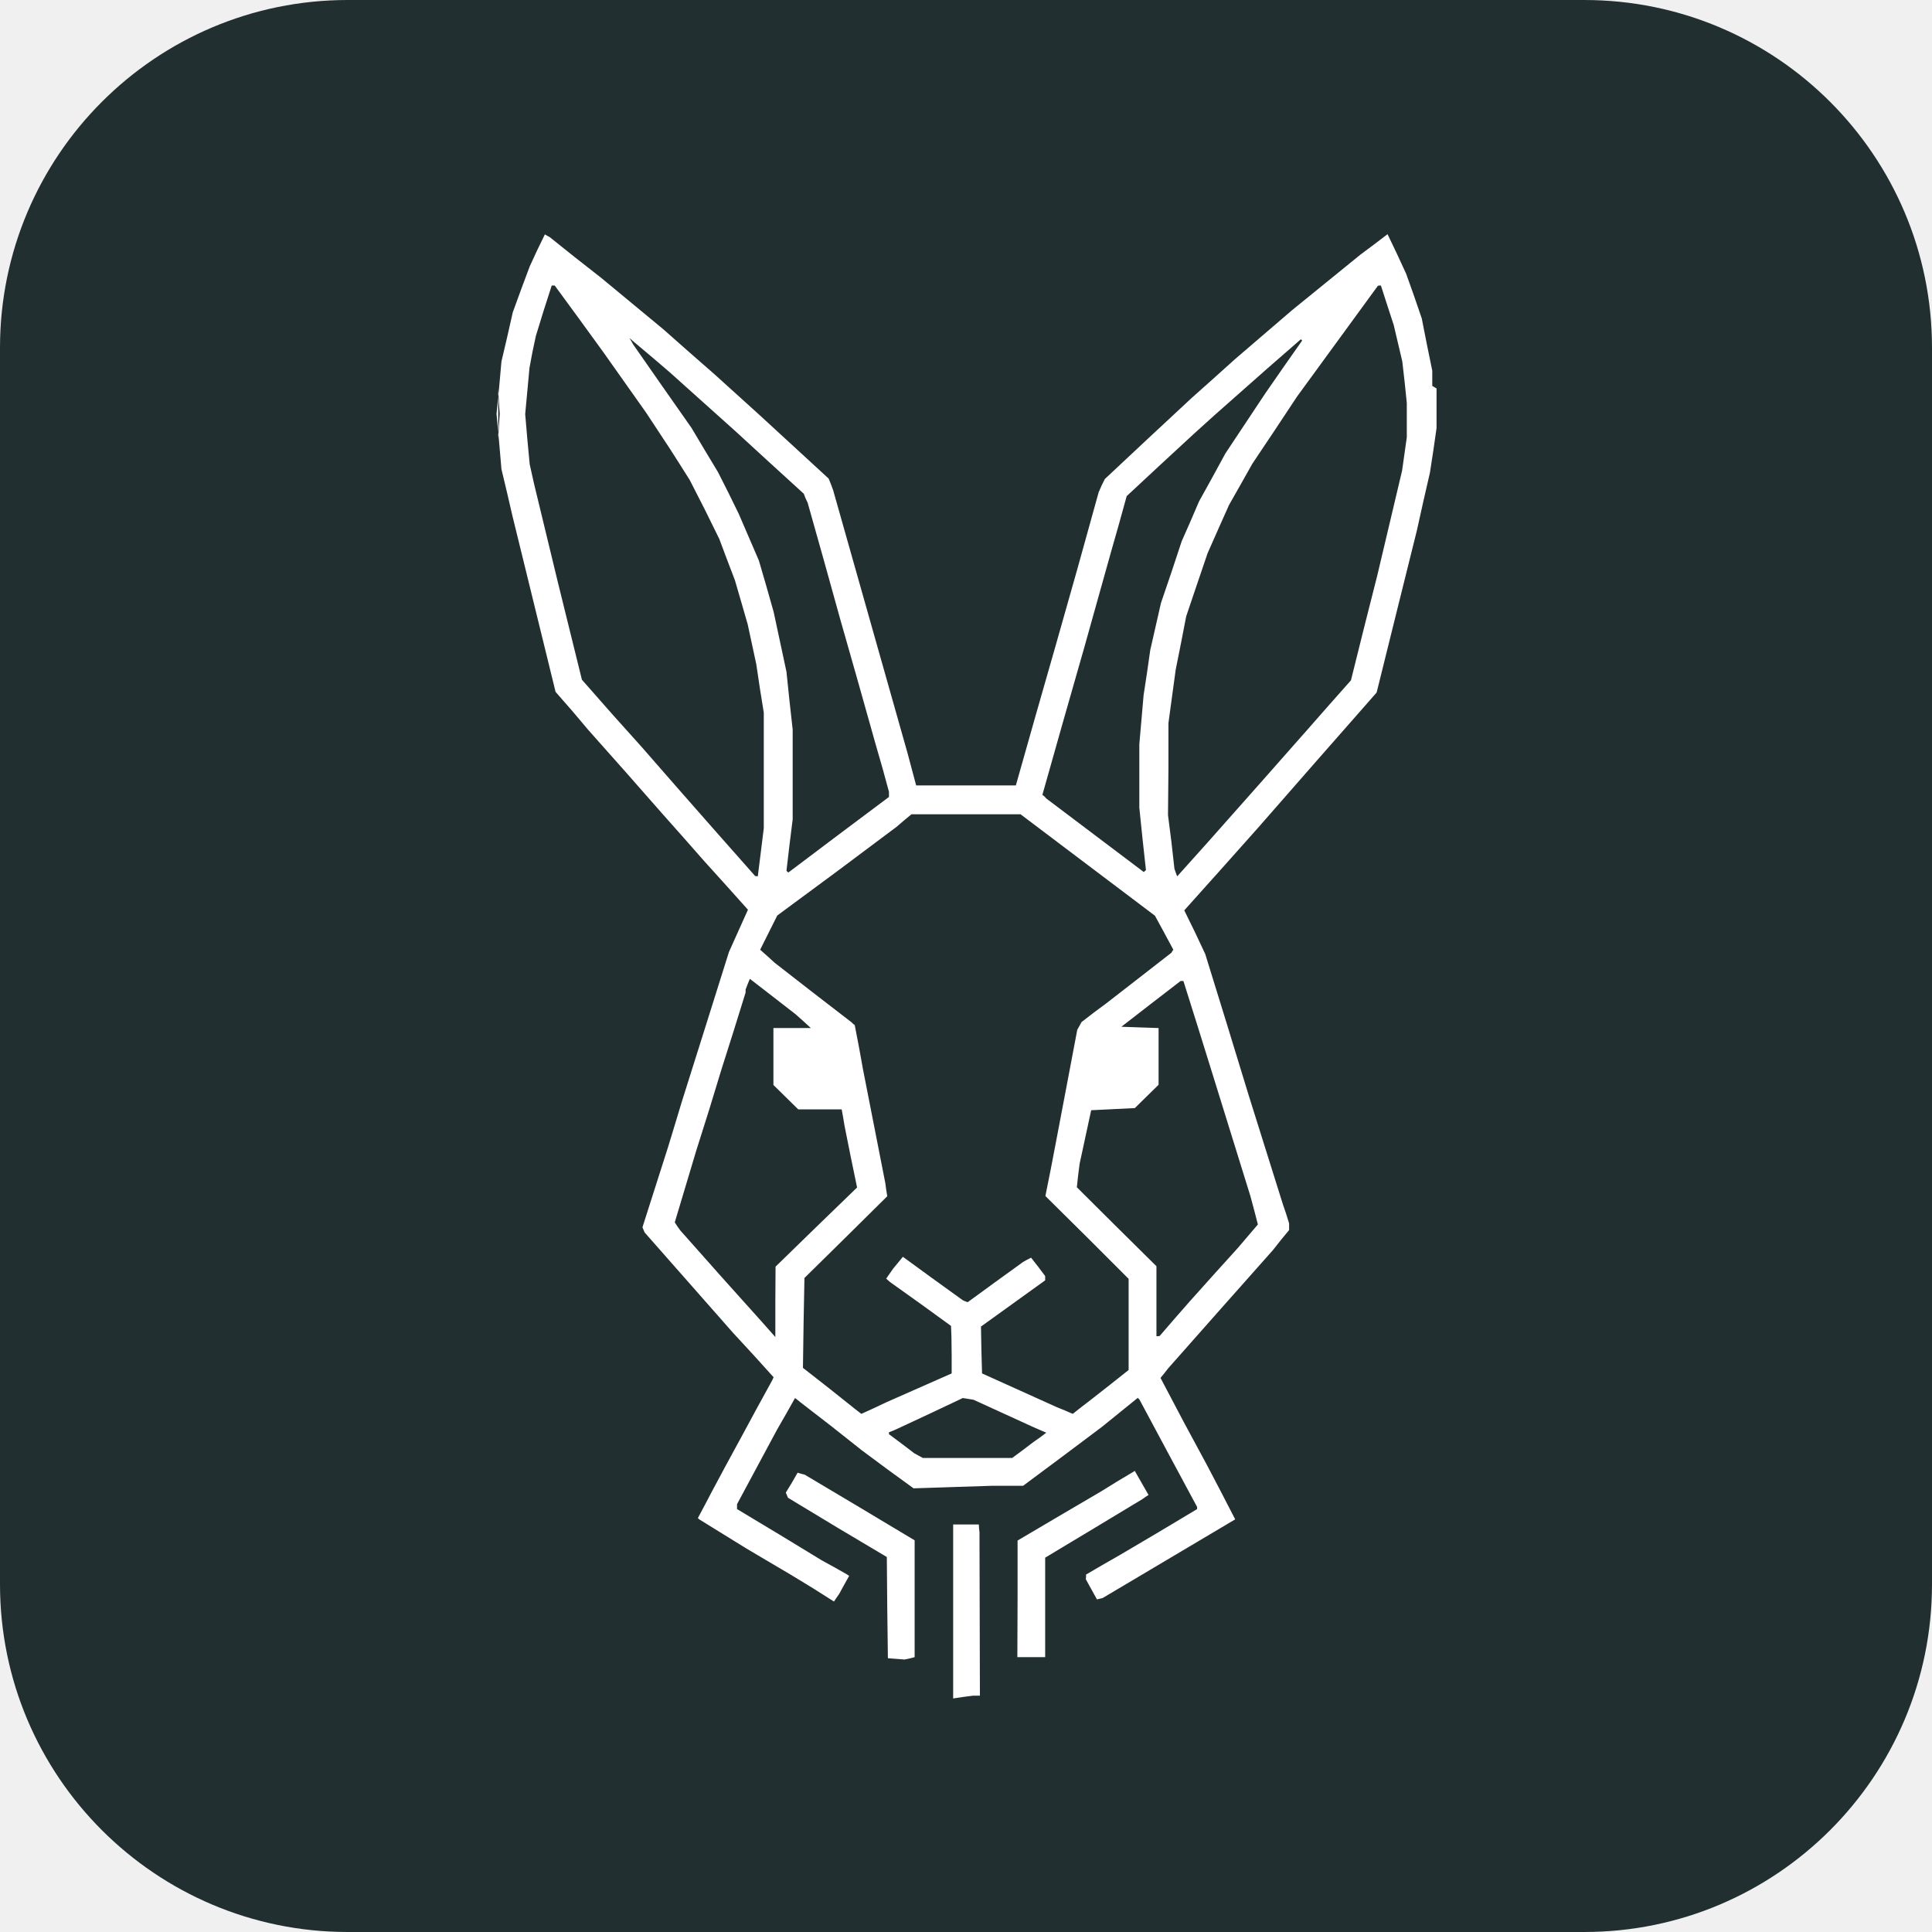
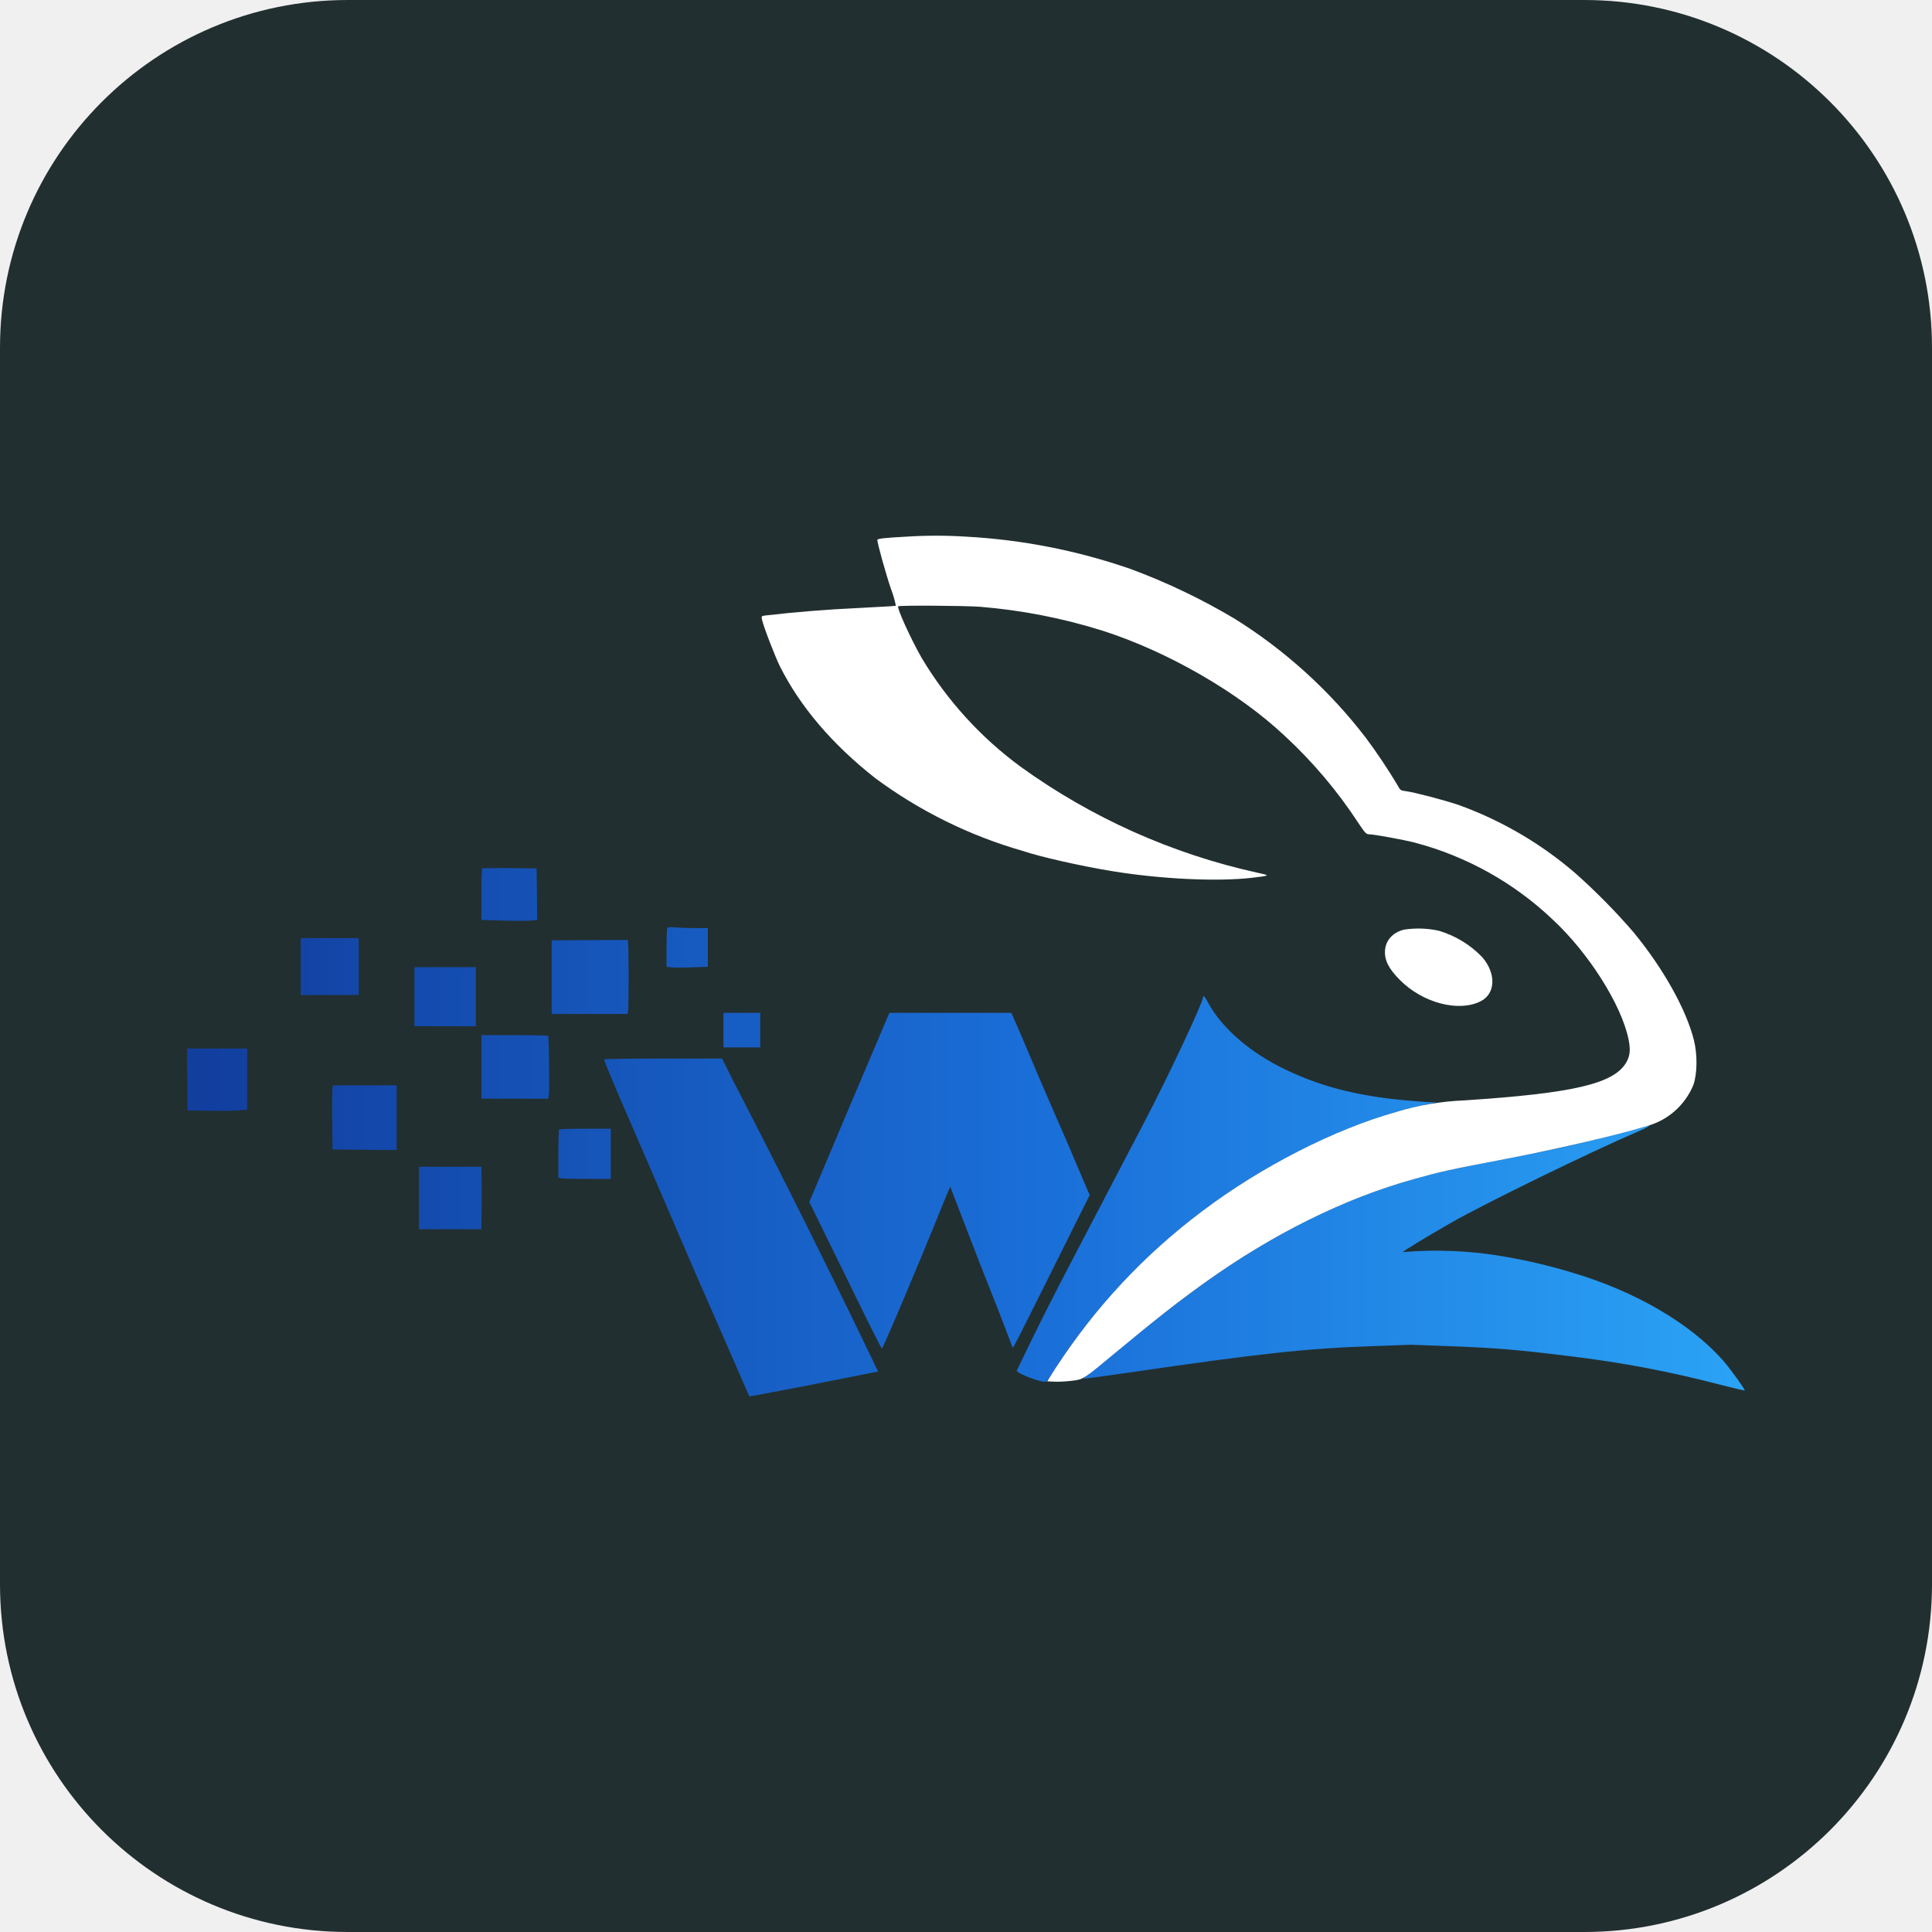
- <svg xmlns="http://www.w3.org/2000/svg" viewBox="0 0 902.88 902.88" width="902.88" height="902.88">
-   <rect width="902.88" height="902.88" rx="162.518" fill="#222f30" />
-   <g transform="translate(232.44 109.44)" fill="#ffffff">
-     <path d="m18.6 7.5-3.5 7.6-4 10.7-3.9 10.7L4.6 48 1.9 59.5.8 71.8-.4 84 .8 97l1.1 12.8 2.6 10.9L7 131.5l10.1 41.2 10.1 41.2 7.7 8.8 7.6 9L60 251.4l17.5 19.9L87 282l9.5 10.8 10.3 11.4 10.3 11.5-4.5 10-4.4 9.8-11 35-11 34.9L83 416l-3.2 10.5-6 18.8-6 18.8.5 1.2.5 1.2L89.5 490l20.7 23.5 9.5 10.3 9.4 10.4-.3.6-.3.7-7.4 13.5-7.3 13.5L107 575l-6.7 12.5-3.3 6.3-3.3 6.2.4.4.4.3 11 6.8 11 6.8 10.5 6.2 10.5 6.2 10 6.1 9.8 6.2 1.2-1.8 1.2-1.7 2.3-4.2 2.4-4.3-.5-.3-.4-.3-6-3.4-6-3.3-19.7-12-19.8-11.9v-2.3l9.4-17.5 9.4-17.5 4.2-7.3 4.1-7.3 1.2.9 1.2 1L156 557l14.4 11.4 12 8.9 12.1 8.8 18.5-.6 18.5-.6h14.2l18.4-13.7 18.4-13.8 8.4-6.8 8.4-6.8.3.4.4.3 13.5 25.2 13.5 25.1v1l-18.2 10.9-18.3 10.8-7.7 4.4-7.7 4.5v1.1l-.1 1.1 2.6 4.7 2.6 4.7 1.3-.3 1.3-.3 31-18.4 31-18.4-6.5-12.6-6.6-12.6-11-20.4-10.8-20.5 1.8-2.2 1.8-2.3 24.5-27.7 24.5-27.6 3.7-4.7 3.8-4.6v-3.1l-1.4-4.5-1.5-4.4-8-25.5-8-25.5-10.1-33-10.2-33-4.8-10.2-5-10.2 17.2-19.2 17.2-19.3 14-16 14-16 13.8-15.7 13.7-15.6 9.4-37.9 9.4-37.8 3-13.5 3.1-13.5 1.6-10.4 1.5-10.5V72.1l-1-.6-1-.6v-7.1l-2.5-12.2-2.4-12.2-3.6-10.5-3.7-10.4-4.3-9.3L416 0l-6.3 4.8-6.3 4.7-16 13-16 13L358 47l-13.4 11.5-10 9-10.1 9-20.3 18.9-20.3 19-1.5 3-1.4 3.2-10 36-10.2 36-9.3 32.5-9.2 32.5h-46.6l-2-7.5-2-7.5-17.4-61.5-17.4-61.5-1-2.7-1.1-2.7-16.2-14.9-16.1-14.8L112 75l-10.5-9.5-12-10.5-12-10.6-14.5-12-14.5-12-12-9.4-12-9.6-1.1-.6-1.2-.7zm3 28.3L18 47.5 16.4 55 15 62.5l-1 10.8-1 10.8 1 11.7 1.1 11.7 1 4.5 1 4.5 11.1 45.9 11.3 45.8L53.4 224l14 15.6 16.6 19 16.7 19 9.9 11.2 9.9 11.2h.6l.6.1 1.4-11.2 1.4-11.3v-54l-1.8-11.2L121 201l-2-9.3-2-9.3-3-10.4-3-10.3-3.7-9.7-3.6-9.6-6.8-13.8-7-13.7-4.6-7.3-4.6-7.2-5.6-8.5-5.6-8.5-9.9-14-9.9-14-11.4-15.7L26.8 24h-1.4zm371 14.2-18.9 25.9-10.4 15.7-10.5 15.7-5.4 9.6-5.5 9.7-5 11.2-5 11.3-5 14.7-5 14.8-2.4 12.4-2.5 12.5-1.7 12.5-1.7 12.5V250l-.2 21.5L315 284l1.4 12.5.6 1.8.7 1.8 7-7.8 7-7.8 23.5-26.5 23.4-26.5 10.1-11.5 10.2-11.5L405 184l6.2-24.5L417 135l5.8-24.5 1.1-7.8 1.1-7.8v-16l-1-9.7-1.1-9.7-2-8.5-2-8.5-3-9.2-3-9.3h-.7l-.7.1zm-330 0 .9 1.6 13.6 19.5 13.6 19.4 6.2 10.4 6.2 10.3 4.9 9.7 4.8 9.8 4.7 10.9 4.7 10.9 3.5 12 3.4 12 3 14 3 14 1.4 13.5 1.5 13.5v42l-1.5 12-1.4 12 .4.4.5.4 23.5-17.7L183 263v-2.4l-3-11-3.2-11.1-8.3-29.5-8.4-29.5-7.5-27-7.6-27-1-2.1-.8-2.1-15.9-14.5-15.8-14.5L96 78.4 80.5 64.5l-7-6-7-5.9-2.4-2-2.4-2.1zm297.3 12.7-15.5 13.7-9.5 8.4-9.4 8.5-15.7 14.5-15.7 14.6-3.6 13-3.7 13-6.3 22.5-6.3 22.5-9.8 34.3-9.7 34.3 1 .8.8.9 22.8 17.2 22.8 17.2.5-.5.5-.4-1.6-14.6L300 268v-29.6l1-11.5 1-11.5 1.6-10.5 1.5-10.5 2.5-11 2.5-11L315 158l4.8-14.5 4.1-9.3 4-9.3 6.2-11.2 6.1-11.2 9.3-14 9.3-14 8.6-12.4 8.7-12.4-.3-.3-.3-.3zM.4 84v11.5l.3-5.7.4-5.8-.4-5.7-.3-5.8zM190 274l-3.5 3-27.8 20.8-27.9 20.6-4 8-4 8 3.4 3 3.4 3.1 18 14 17.9 13.8.7.7.8.6 2 10.4 1.9 10.5 5.2 26.5 5.2 26.5.4 3 .5 3.1-19.4 19.2-19.3 19-.4 21-.3 21 12.4 9.7 12.3 9.8 1.3 1 1.3 1 5.7-2.6 5.7-2.7 15.4-6.8 15.4-6.8V524l-.1-8.5-.1-2.7-.1-2.6-14.2-10.3-14.3-10.2-.9-.8-.9-.8 1.6-2.3 1.6-2.3 2.3-2.8 2.3-2.8 14 10.2 14 10.1 1.1.5 1.2.4 12.9-9.4 13-9.4 1.8-1 1.9-1 3.3 4.2 3.3 4.4v2l-15 10.8-15 10.8.2 11 .3 10.9 17.5 7.9 17.5 7.9 3.7 1.5 3.7 1.6 4.3-3.4 4.3-3.3 8.8-6.9 8.7-6.9v-42.6l-19.4-19.4-19.5-19.3 2.5-12.5 2.4-12.5 5-26.3 5-26.4 1-1.8 1-1.8 5.7-4.4 5.8-4.3 15.2-11.8 15.3-11.9.4-.7.5-.7-4.3-8-4.3-7.9-31.4-23.7-31.4-23.7h-51zm-73 76.4-1 2.6v1.4l-5.6 18-5.7 18-5.8 19-6 19-5 16.7-5 16.7 1.3 2 1.3 1.8 19 21.4 19.2 21.4 3.1 3.5 3.1 3.5V499l.1-16.5 19-18.5 19.1-18.5-3-14.5-2.9-14.5-.6-3.7-.7-3.8h-20.3l-5.8-5.7-5.8-5.7V371h17.5l-3.6-3.3-3.6-3.2-10.7-8.3L118 348zm188.4 9.3-13.8 10.7 8.7.3 8.7.3v26.5l-5.5 5.4-5.6 5.5-10.2.5-10.2.5-2.7 12.5-2.7 12.5-.7 5.5-.6 5.5 18.6 18.5 18.6 18.4V515h.8l.7-.1 7-8.1 7-8 11.3-12.6 11.3-12.5 4.6-5.4 4.7-5.5-1.7-6.6-1.8-6.7-9-29-9-29-6.6-21.2-6.7-21.3h-1.3zM202.5 551l-15 7-2.2 1-2.3.9v.9l5.9 4.4 5.9 4.5 2 1.1 2 1.1h41.8l5-3.7 5-3.8 3-2.1 2.9-2.2-3-1.3-3-1.3-14-6.4-14-6.4-2.5-.4-2.5-.4zm87.3 31.8-7.6 4.7-19.6 11.5-19.5 11.5v27.3L243 665h13v-46.5l22.8-13.7 22.7-13.7 1.4-1 1.4-.9-3.2-5.6-3.2-5.6h-.2l-.2.2zm-152.2.7-2.8 4.6.5 1.2.5 1.2 23 13.9 23.2 13.8.2 23.7.3 23.6 4 .3 3.8.3 2.4-.5 2.3-.6v-54.6L169.3 595l-25.7-15.3-1.6-.4-1.7-.5zm75.4 60.1v40.7l4.6-.7 4.7-.6h3.2l-.1-38.3-.1-38.2-.2-1.7-.1-1.8h-12z" fill-rule="evenodd" />
+ <svg xmlns="http://www.w3.org/2000/svg" viewBox="0 0 1732.28 1732.28" width="1732.28" height="1732.28">
+   <defs>
+     <linearGradient id="azul" x1="0" y1="0" x2="1" y2="0">
+       <stop offset="0" stop-color="#123e9e" />
+       <stop offset="0.55" stop-color="#1a6fd8" />
+       <stop offset="1" stop-color="#2aa2f5" />
+     </linearGradient>
+   </defs>
+   <rect width="1732.28" height="1732.28" rx="311.81" fill="#222f30" />
+   <g transform="translate(167.64 480.14)">
+     <path d="M264.7 298.6c-.4.4-.7 11-.7 23.4v22.7l19.4.6c10.7.3 22 .3 25 0l5.6-.6-.2-23-.3-23.2-24-.3c-13.3-.1-24.4 0-24.8.4m166 53c-.4.4-.7 8.5-.7 18v17.1l4.4.5c2.4.3 10.8.3 18.5 0l14.1-.5V352h-11.9c-6.5 0-14.5-.3-17.7-.6s-6.2-.3-6.6.2M102 386.5V412h52v-51h-52zm258.8-23.7-33.8.2v66h67.8l.6-1.6c.9-2.3.7-64.2-.1-64.6-.5-.2-16-.2-34.6 0M204 413.5V440h55v-53h-55zm707 .6c0 4.5-31 70.6-51.6 109.9l-64 122.5A2871 2871 0 0 0 744 748.8c0 2.6 23 11.2 26.4 9.9a70 70 0 0 0 8-11.5c26.8-43 70.3-91.7 114.1-127.3 65.7-53.5 145.7-93.8 217.2-109.4l10.8-2.3-5.5-.1c-3 0-13-.8-22-1.6-45.9-4.1-80.6-13.5-114-30.6-28.8-14.8-52.5-36.2-63.7-57.6q-4.2-7.7-4.3-4.2m-430 29.4V459h33v-31h-33zm146.3-9.7-5.8 13.7-12.3 29-15.7 37-35.5 84.1 50.8 103.6c7.5 15.3 14 27.8 14.3 27.8s5.2-11 10.9-24.2a5892 5892 0 0 0 47-113.2l3.4-7.8 1 2.8 7.3 18.9A6030 6030 0 0 0 728 696l8.2 21.3 4.1 10.9.9-.9c.5-.5 11-21.3 23.5-46.3l33.7-67.6 11-22-4.3-10-8.5-19.9c-4.1-10-8.7-20.5-19.2-44.5-8.6-19.6-19.8-45.8-28.3-66.2l-9-20.7-1-2.1H629.8zM264 476.5V505h59.9l.6-4.3c.5-3 .1-42.5-.5-52 0-.4-13.5-.7-30-.7h-30zM.2 487.8l.3 27.7 19.5.3c10.7.2 22.8 0 26.8-.3l7.2-.7V460H0zm373.8-18c0 1 9 22.8 16.8 40.7A29614 29614 0 0 1 457 664l17.8 40.5 26.7 61.2 2.7 6.2 3.2-.5c5.9-1 23.1-4.3 46.6-8.8l65.7-13A9813 9813 0 0 0 490 489.4L479.8 469h-53c-29 0-52.8.3-52.8.8m-243.5 25.4c-.3 1.3-.4 14.2-.3 28.8l.3 26.5 28.8.3 28.7.2v-58h-57zM1307 530c-4 1.7-55 14.5-74.5 18.8-9.9 2.2-30 6.3-44.5 9-58.3 11.3-63.4 12.4-87.3 19-62.7 17.4-127.7 49.7-189.2 94a1325 1325 0 0 0-78 61l-24.9 20.4-4.9 3.7h2c1 0 17.4-2.3 36.4-5 121.4-17.7 161.2-22 222-24.1l33.3-1.2 32.6 1.2c42.4 1.5 65 3.4 111 9.2a984 984 0 0 1 134 25.5c11.7 3 21.5 5.3 21.7 5 .6-.6-13-19.5-19.4-26.8-29.5-33.3-78.6-62-135.3-78.8a496 496 0 0 0-61.1-14.4 354 354 0 0 0-90.6-4c-.5-.5 19.2-12.6 43.2-26.3 29.6-17 124.7-63.4 168-82a61 61 0 0 0 9-4.4l.9-.9h-1zm-973.3 2.6c-.4.3-.7 10.2-.7 21.9v21.2l1.6.6c.9.3 11.4.6 23.5.6H380v-45h-22.8c-12.6 0-23.2.3-23.5.7M208 594v28h56v-4.2l.2-14.3v-23.7L264 566h-56z" fill="url(#azul)" fill-rule="evenodd" />
+     <path d="M644 1.1c-18.7 1-25 1.7-25 2.9 0 3 8 31.7 12.2 43.8a94 94 0 0 1 4.4 15c-.5.5-1.5.5-33.1 2.2a1223 1223 0 0 0-83.8 6.7c-3.6.5-3.8.7-3.1 3.7 1.2 6 11.7 33.1 16.1 42 18.2 36.2 47 70 85.6 100.3A414 414 0 0 0 750 283c14.6 5 51.2 13.3 79.2 17.9 44 7.2 94.4 9.6 125.8 6 16.6-2 16.7-2 4.5-4.6a574 574 0 0 1-211.8-94.8 333 333 0 0 1-89-97.8c-10.2-18-22.3-44.8-21-46.2 1-1 59.4-.6 73.3.4a503 503 0 0 1 110.1 21.5c58.3 18.7 121.6 55.2 162.8 93.9a418 418 0 0 1 66.7 78.9c5.6 8.4 6.8 9.7 9.2 9.7 4.3 0 30.7 4.8 41.2 7.5a285 285 0 0 1 123.7 69.1c32 29.7 61.4 76.1 67.8 107 2 9.3 1.4 15.1-2 21-11.1 19.1-47.4 27.6-145.3 34a241 241 0 0 0-61 10.4c-55.7 15.7-121 49-173.7 88.8a550 550 0 0 0-132 141.3l-7.2 11.4 6.6.3c3.6.2 10.6-.2 15.6-.8 10.6-1.4 9.4-.6 40-26 34.7-28.8 53.7-43.7 78-61.2 61.5-44.2 126.5-76.5 189.2-93.8 24-6.7 29-7.8 87.3-19 43.3-8.4 96-20.7 121.4-28.5a63 63 0 0 0 41.3-36.8c3.5-10 3.7-27 .5-40-6.9-27.6-27.4-64.3-54.2-96.9a567 567 0 0 0-51.8-52.6 334 334 0 0 0-105.3-61.6c-12.2-4.1-39-11.2-46.7-12.2-4.9-.6-5.5-1-7.3-4.6a505 505 0 0 0-28.9-43.3 445 445 0 0 0-118-107A567 567 0 0 0 846 30 539 539 0 0 0 698 1a422 422 0 0 0-54 .1m447.2 352.3c-10 2.5-16.3 9.5-17 18.5-.6 8.8 3.2 16.5 13.4 26.7 20.5 20.6 52.7 29 72.4 19 13.5-6.8 14-25.3 1.1-39.8a89 89 0 0 0-38.6-23.4 85 85 0 0 0-31.3-1" fill="#ffffff" fill-rule="evenodd" />
  </g>
</svg>
